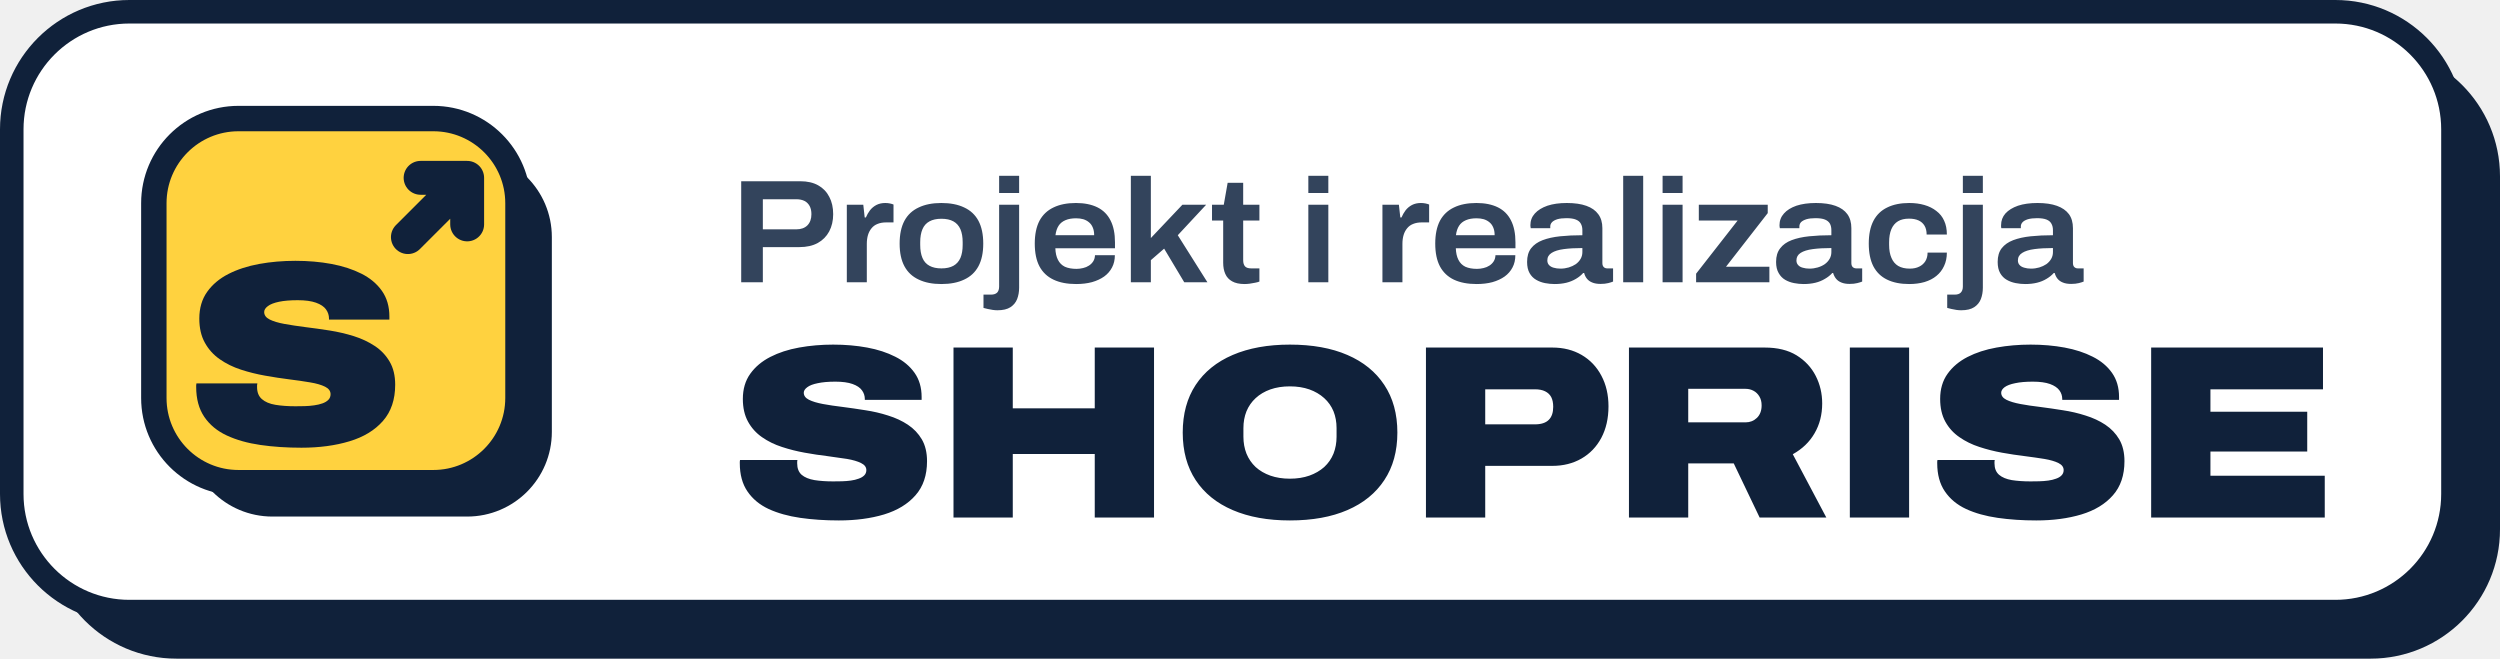
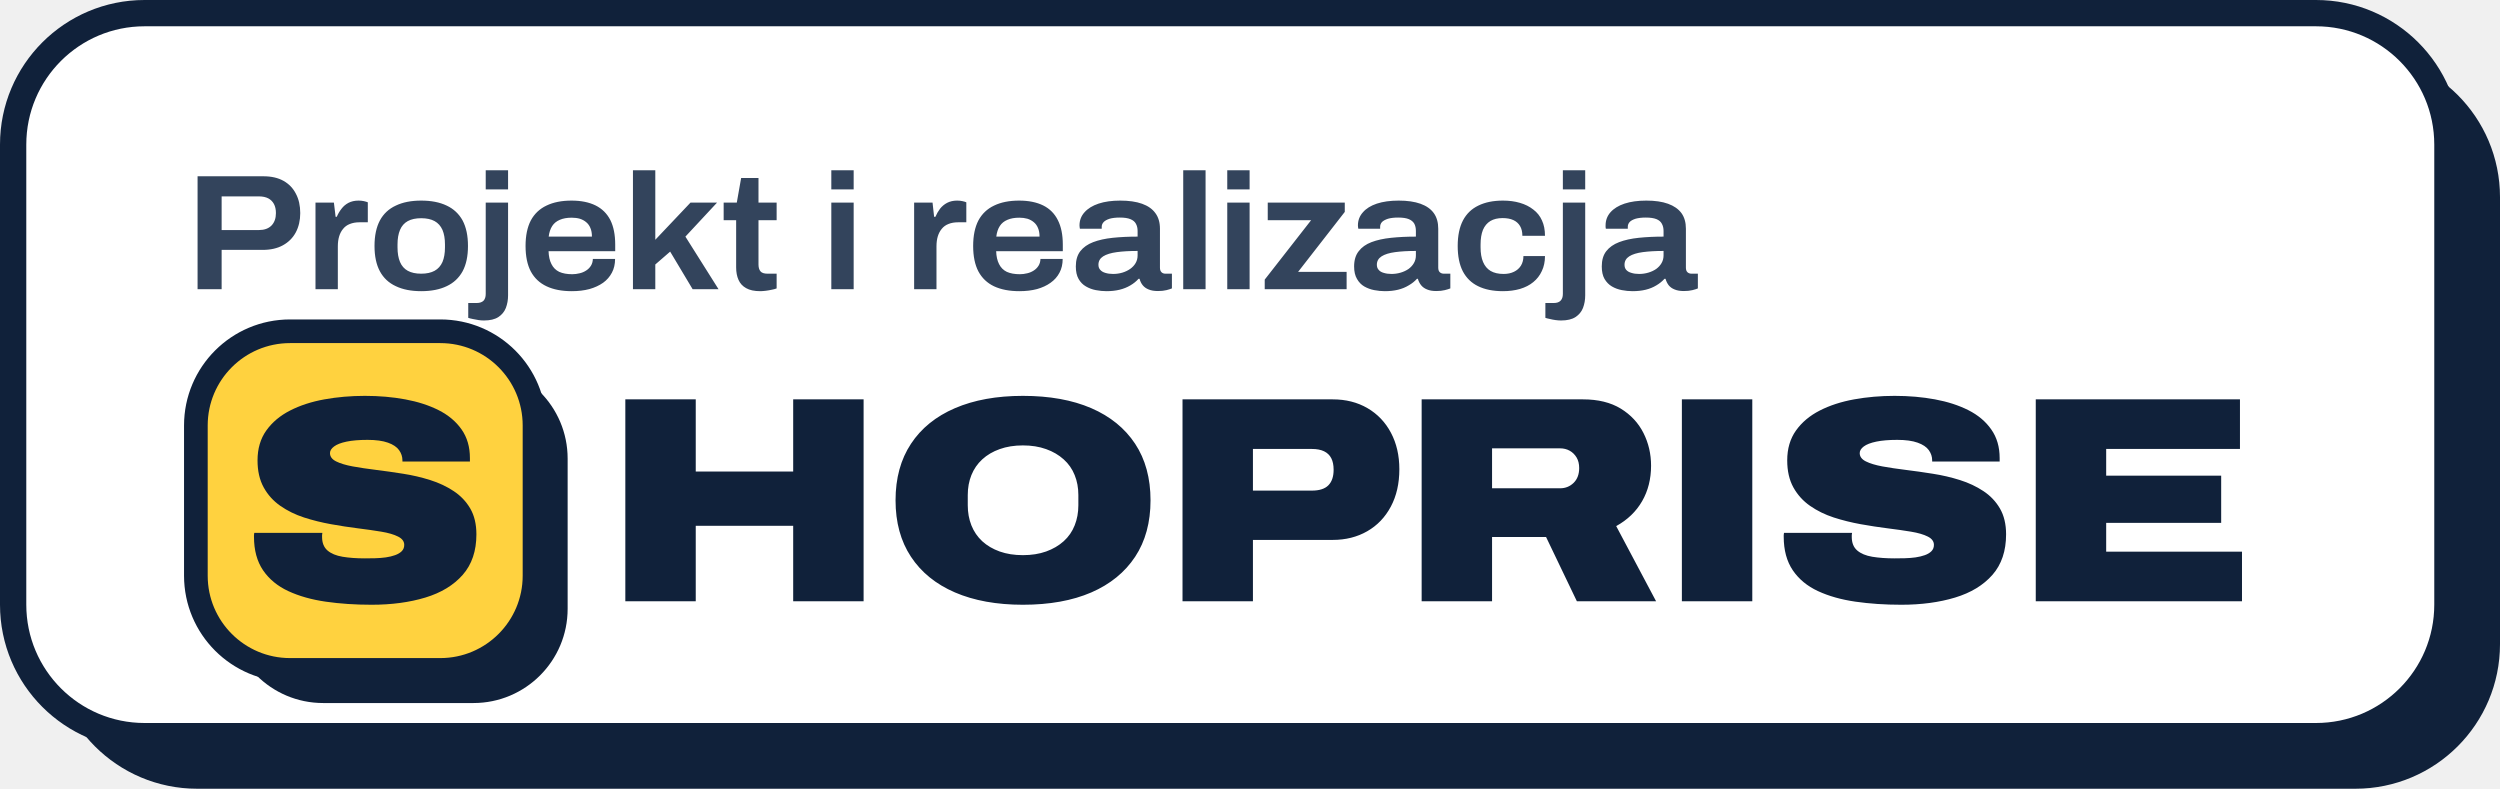
- <svg xmlns="http://www.w3.org/2000/svg" viewBox="0 0 212.56 56" role="img" aria-label="Projekt i realizacja: Shoprise">
-   <rect x="4" y="4" width="208.56" height="52" rx="11" fill="#10213A" />
-   <rect x="1" y="1" width="207.56" height="51" rx="10" fill="#FFFFFF" stroke="#10213A" stroke-width="2" />
-   <g transform="translate(12 9) scale(0.36)">
-     <rect x="11" y="11" width="86" height="86" rx="20" fill="#10213A" />
-     <rect x="3" y="3" width="86" height="86" rx="20" fill="#FFD23F" stroke="#10213A" stroke-width="6" />
-     <path fill="#10213A" d="M37.86 80.74Q32.65 80.74 28.16 80.09Q23.66 79.44 20.25 77.86Q16.84 76.28 14.92 73.46Q13 70.64 13 66.36Q13 66.24 13 66.02Q13 65.8 13.06 65.55H27.45Q27.38 65.8 27.38 66.02Q27.38 66.24 27.38 66.42Q27.38 68.28 28.53 69.27Q29.68 70.27 31.72 70.61Q33.77 70.95 36.44 70.95Q37.49 70.95 38.64 70.92Q39.78 70.89 40.87 70.73Q41.95 70.58 42.82 70.27Q43.69 69.96 44.22 69.43Q44.74 68.9 44.74 68.1Q44.74 66.98 43.44 66.33Q42.14 65.68 39.91 65.31Q37.68 64.93 34.95 64.59Q32.22 64.25 29.27 63.72Q26.33 63.2 23.57 62.3Q20.81 61.4 18.58 59.85Q16.35 58.3 15.05 55.94Q13.74 53.59 13.74 50.24Q13.74 46.52 15.6 43.92Q17.46 41.31 20.63 39.7Q23.79 38.09 27.88 37.34Q31.97 36.6 36.44 36.6Q40.96 36.6 44.96 37.34Q48.96 38.09 52.03 39.64Q55.1 41.19 56.87 43.7Q58.63 46.21 58.63 49.74V50.49H44.37V50.24Q44.37 49.06 43.66 48.07Q42.95 47.08 41.3 46.49Q39.66 45.9 36.99 45.9Q34.33 45.9 32.56 46.27Q30.79 46.64 29.93 47.3Q29.06 47.95 29.06 48.69Q29.06 49.81 30.36 50.46Q31.66 51.11 33.86 51.51Q36.06 51.91 38.82 52.26Q41.58 52.6 44.53 53.06Q47.47 53.53 50.23 54.39Q52.99 55.26 55.19 56.72Q57.39 58.18 58.69 60.41Q60 62.64 60 65.86Q60 71.13 57.11 74.42Q54.23 77.71 49.21 79.22Q44.19 80.74 37.86 80.74Z" />
-     <path d="M63 31 77 17m0 0H66m11 0v11" fill="none" stroke="#10213A" stroke-width="8" stroke-linecap="round" stroke-linejoin="round" />
+ <svg xmlns="http://www.w3.org/2000/svg" viewBox="0 0 190.18 60" role="img" aria-label="Projekt i realizacja: Shoprise">
+   <rect x="4" y="4" width="186.18" height="56" rx="11" fill="#10213A" />
+   <rect x="1" y="1" width="185.18" height="55" rx="10" fill="#FFFFFF" stroke="#10213A" stroke-width="2" />
+   <path fill="#33445C" d="M15.03 22V13.41H20.04Q20.95 13.41 21.57 13.76Q22.19 14.11 22.51 14.74Q22.84 15.36 22.84 16.21Q22.84 17.04 22.5 17.68Q22.16 18.31 21.52 18.66Q20.89 19.01 19.98 19.01H16.86V22ZM16.86 17.5H19.7Q20.31 17.5 20.65 17.16Q20.99 16.81 20.99 16.21Q20.99 15.8 20.84 15.52Q20.69 15.24 20.41 15.09Q20.12 14.94 19.7 14.94H16.86Z M24 22V15.41H25.4L25.53 16.49H25.62Q25.76 16.16 25.98 15.88Q26.19 15.6 26.51 15.43Q26.84 15.26 27.28 15.26Q27.49 15.26 27.68 15.3Q27.86 15.34 27.98 15.39V16.91H27.35Q26.93 16.91 26.61 17.04Q26.3 17.16 26.1 17.41Q25.9 17.65 25.8 17.98Q25.7 18.31 25.7 18.74V22Z M32.04 22.15Q30.9 22.15 30.11 21.77Q29.31 21.4 28.9 20.64Q28.49 19.88 28.49 18.71Q28.49 17.54 28.9 16.77Q29.31 16.01 30.11 15.64Q30.9 15.26 32.04 15.26Q33.19 15.26 33.98 15.64Q34.77 16.01 35.19 16.77Q35.6 17.54 35.6 18.71Q35.6 19.88 35.19 20.64Q34.77 21.4 33.98 21.77Q33.19 22.15 32.04 22.15ZM32.04 20.82Q32.66 20.82 33.06 20.6Q33.46 20.38 33.66 19.93Q33.85 19.48 33.85 18.82V18.59Q33.85 17.94 33.66 17.49Q33.46 17.04 33.06 16.82Q32.66 16.6 32.04 16.6Q31.42 16.6 31.02 16.82Q30.62 17.04 30.43 17.49Q30.24 17.94 30.24 18.59V18.82Q30.24 19.48 30.43 19.93Q30.62 20.38 31.02 20.6Q31.42 20.82 32.04 20.82Z M36.95 14.41V12.95H38.65V14.41ZM36.81 24.38Q36.62 24.38 36.41 24.35Q36.19 24.32 35.98 24.27Q35.77 24.23 35.62 24.18V23.05H36.26Q36.6 23.05 36.78 22.88Q36.95 22.7 36.95 22.36V15.41H38.65V22.46Q38.65 22.99 38.48 23.43Q38.31 23.86 37.91 24.12Q37.51 24.38 36.81 24.38Z M43.5 22.15Q42.36 22.15 41.58 21.78Q40.79 21.41 40.38 20.65Q39.98 19.89 39.98 18.71Q39.98 17.54 40.38 16.77Q40.79 16.01 41.57 15.64Q42.35 15.26 43.48 15.26Q44.56 15.26 45.31 15.63Q46.05 16 46.43 16.74Q46.8 17.48 46.8 18.61V19.11H41.73Q41.75 19.7 41.95 20.09Q42.15 20.49 42.54 20.68Q42.94 20.86 43.53 20.86Q43.81 20.86 44.09 20.79Q44.36 20.73 44.59 20.58Q44.81 20.44 44.95 20.22Q45.09 20 45.1 19.7H46.79Q46.79 20.29 46.55 20.74Q46.31 21.2 45.88 21.51Q45.44 21.82 44.84 21.99Q44.24 22.15 43.5 22.15ZM41.74 18H45.03Q45.03 17.61 44.91 17.34Q44.8 17.07 44.59 16.9Q44.39 16.73 44.11 16.64Q43.83 16.56 43.49 16.56Q42.96 16.56 42.59 16.72Q42.21 16.88 42.01 17.19Q41.8 17.51 41.74 18Z M48.15 22V12.95H49.85V18.24L52.53 15.41H54.55L52.14 18L54.66 22H52.69L50.98 19.14L49.85 20.12V22Z M57.83 22.15Q57.16 22.15 56.76 21.92Q56.36 21.7 56.18 21.29Q56 20.89 56 20.34V16.75H55.05V15.41H56.05L56.38 13.54H57.7V15.41H59.08V16.75H57.7V20.12Q57.7 20.46 57.85 20.64Q58 20.82 58.39 20.82H59.08V21.94Q58.93 22 58.71 22.04Q58.49 22.09 58.25 22.12Q58.01 22.15 57.83 22.15Z  M63.24 14.41V12.95H64.94V14.41ZM63.24 22V15.41H64.94V22Z  M69.54 22V15.41H70.94L71.06 16.49H71.16Q71.3 16.16 71.51 15.88Q71.73 15.6 72.05 15.43Q72.38 15.26 72.81 15.26Q73.03 15.26 73.21 15.3Q73.4 15.34 73.51 15.39V16.91H72.89Q72.46 16.91 72.15 17.04Q71.84 17.16 71.64 17.41Q71.44 17.65 71.34 17.98Q71.24 18.31 71.24 18.74V22Z M77.55 22.15Q76.41 22.15 75.62 21.78Q74.84 21.41 74.43 20.65Q74.03 19.89 74.03 18.71Q74.03 17.54 74.43 16.77Q74.84 16.01 75.62 15.64Q76.4 15.26 77.53 15.26Q78.61 15.26 79.36 15.63Q80.1 16 80.47 16.74Q80.85 17.48 80.85 18.61V19.11H75.78Q75.8 19.7 76 20.09Q76.2 20.49 76.59 20.68Q76.99 20.86 77.58 20.86Q77.86 20.86 78.14 20.79Q78.41 20.73 78.64 20.58Q78.86 20.44 79 20.22Q79.14 20 79.15 19.7H80.84Q80.84 20.29 80.6 20.74Q80.36 21.2 79.92 21.51Q79.49 21.82 78.89 21.99Q78.29 22.15 77.55 22.15ZM75.79 18H79.08Q79.08 17.61 78.96 17.34Q78.85 17.07 78.64 16.9Q78.44 16.73 78.16 16.64Q77.88 16.56 77.54 16.56Q77.01 16.56 76.64 16.72Q76.26 16.88 76.06 17.19Q75.85 17.51 75.79 18Z M84.17 22.15Q83.78 22.15 83.36 22.07Q82.95 21.99 82.61 21.79Q82.26 21.59 82.05 21.22Q81.84 20.85 81.84 20.27Q81.84 19.55 82.18 19.11Q82.53 18.66 83.16 18.42Q83.79 18.18 84.65 18.09Q85.51 18 86.54 18V17.57Q86.54 17.25 86.41 17.02Q86.29 16.79 85.99 16.67Q85.7 16.55 85.19 16.55Q84.72 16.55 84.41 16.64Q84.1 16.74 83.96 16.89Q83.81 17.05 83.81 17.25V17.4H82.15Q82.14 17.34 82.13 17.28Q82.12 17.23 82.12 17.15Q82.12 16.57 82.5 16.15Q82.88 15.72 83.57 15.49Q84.26 15.26 85.22 15.26Q86.21 15.26 86.88 15.5Q87.55 15.74 87.89 16.21Q88.24 16.68 88.24 17.4V20.36Q88.24 20.6 88.36 20.71Q88.47 20.82 88.66 20.82H89.15V21.94Q89.01 22 88.74 22.07Q88.46 22.14 88.09 22.14Q87.66 22.14 87.38 22.02Q87.1 21.91 86.93 21.7Q86.76 21.49 86.69 21.21H86.61Q86.35 21.5 85.99 21.71Q85.62 21.93 85.17 22.04Q84.72 22.15 84.17 22.15ZM84.67 20.84Q85.04 20.84 85.38 20.74Q85.71 20.64 85.97 20.46Q86.24 20.27 86.39 20.01Q86.54 19.75 86.54 19.43V19.09Q85.62 19.09 84.96 19.18Q84.29 19.27 83.92 19.5Q83.56 19.73 83.56 20.14Q83.56 20.38 83.7 20.53Q83.84 20.69 84.09 20.76Q84.35 20.84 84.67 20.84Z M90.01 22V12.95H91.71V22Z M93.36 14.41V12.95H95.06V14.41ZM93.36 22V15.41H95.06V22Z M96.21 22V21.27L99.74 16.75H96.44V15.41H102.3V16.12L98.75 20.68H102.44V22Z M105.35 22.15Q104.95 22.15 104.54 22.07Q104.13 21.99 103.78 21.79Q103.44 21.59 103.23 21.22Q103.01 20.85 103.01 20.27Q103.01 19.55 103.36 19.11Q103.7 18.66 104.33 18.42Q104.96 18.18 105.83 18.09Q106.69 18 107.71 18V17.57Q107.71 17.25 107.59 17.02Q107.46 16.79 107.17 16.67Q106.88 16.55 106.36 16.55Q105.9 16.55 105.59 16.64Q105.28 16.74 105.13 16.89Q104.99 17.05 104.99 17.25V17.4H103.33Q103.31 17.34 103.31 17.28Q103.3 17.23 103.3 17.15Q103.3 16.57 103.68 16.15Q104.05 15.72 104.74 15.49Q105.44 15.26 106.4 15.26Q107.39 15.26 108.06 15.5Q108.73 15.74 109.07 16.21Q109.41 16.68 109.41 17.4V20.36Q109.41 20.6 109.53 20.71Q109.65 20.82 109.84 20.82H110.33V21.94Q110.19 22 109.91 22.07Q109.64 22.14 109.26 22.14Q108.84 22.14 108.56 22.02Q108.28 21.91 108.11 21.7Q107.94 21.49 107.86 21.21H107.79Q107.53 21.5 107.16 21.71Q106.8 21.93 106.35 22.04Q105.9 22.15 105.35 22.15ZM105.85 20.84Q106.21 20.84 106.55 20.74Q106.89 20.64 107.15 20.46Q107.41 20.27 107.56 20.01Q107.71 19.75 107.71 19.43V19.09Q106.8 19.09 106.13 19.18Q105.46 19.27 105.1 19.5Q104.74 19.73 104.74 20.14Q104.74 20.38 104.88 20.53Q105.01 20.69 105.27 20.76Q105.53 20.84 105.85 20.84Z M114.33 22.15Q113.21 22.15 112.44 21.77Q111.68 21.4 111.28 20.64Q110.89 19.88 110.89 18.71Q110.89 17.54 111.29 16.77Q111.69 16.01 112.46 15.64Q113.23 15.26 114.33 15.26Q115.04 15.26 115.62 15.43Q116.21 15.6 116.64 15.94Q117.08 16.27 117.3 16.77Q117.53 17.26 117.53 17.94H115.81Q115.81 17.49 115.63 17.19Q115.45 16.89 115.12 16.74Q114.79 16.59 114.31 16.59Q113.75 16.59 113.38 16.81Q113 17.04 112.81 17.49Q112.63 17.94 112.63 18.6V18.82Q112.63 19.48 112.82 19.93Q113.01 20.38 113.39 20.61Q113.78 20.84 114.38 20.84Q114.84 20.84 115.18 20.67Q115.51 20.51 115.7 20.21Q115.89 19.9 115.89 19.48H117.53Q117.53 20.12 117.29 20.62Q117.06 21.12 116.64 21.46Q116.23 21.8 115.63 21.98Q115.04 22.15 114.33 22.15Z M118.89 14.41V12.95H120.59V14.41ZM118.75 24.38Q118.56 24.38 118.34 24.35Q118.12 24.32 117.92 24.27Q117.71 24.23 117.56 24.18V23.05H118.2Q118.54 23.05 118.71 22.88Q118.89 22.7 118.89 22.36V15.41H120.59V22.46Q120.59 22.99 120.42 23.43Q120.25 23.86 119.85 24.12Q119.45 24.38 118.75 24.38Z M124.19 22.15Q123.79 22.15 123.38 22.07Q122.96 21.99 122.62 21.79Q122.28 21.59 122.06 21.22Q121.85 20.85 121.85 20.27Q121.85 19.55 122.19 19.11Q122.54 18.66 123.17 18.42Q123.8 18.18 124.66 18.09Q125.53 18 126.55 18V17.57Q126.55 17.25 126.42 17.02Q126.3 16.79 126.01 16.67Q125.71 16.55 125.2 16.55Q124.74 16.55 124.42 16.64Q124.11 16.74 123.97 16.89Q123.83 17.05 123.83 17.25V17.4H122.16Q122.15 17.34 122.14 17.28Q122.14 17.23 122.14 17.15Q122.14 16.57 122.51 16.15Q122.89 15.72 123.58 15.49Q124.28 15.26 125.24 15.26Q126.23 15.26 126.89 15.5Q127.56 15.74 127.91 16.21Q128.25 16.68 128.25 17.4V20.36Q128.25 20.6 128.37 20.71Q128.49 20.82 128.68 20.82H129.16V21.94Q129.03 22 128.75 22.07Q128.47 22.14 128.1 22.14Q127.67 22.14 127.39 22.02Q127.11 21.91 126.94 21.7Q126.78 21.49 126.7 21.21H126.62Q126.36 21.5 126 21.71Q125.64 21.93 125.19 22.04Q124.74 22.15 124.19 22.15ZM124.69 20.84Q125.05 20.84 125.39 20.74Q125.73 20.64 125.99 20.46Q126.25 20.27 126.4 20.01Q126.55 19.75 126.55 19.43V19.09Q125.64 19.09 124.97 19.18Q124.3 19.27 123.94 19.5Q123.58 19.73 123.58 20.14Q123.58 20.38 123.71 20.53Q123.85 20.69 124.11 20.76Q124.36 20.84 124.69 20.84Z" />
+   <g transform="translate(14 23.94) scale(0.36)">
+     <rect x="9.5" y="10.5" width="71.56" height="71.56" rx="19.91" fill="#10213A" />
+     <rect x="2.5" y="3.5" width="71.56" height="71.56" rx="19.91" fill="#FFD23F" stroke="#10213A" stroke-width="5" />
+     <path fill="#10213A" d="M39.64 61.29Q34.44 61.29 29.94 60.64Q25.45 59.99 22.04 58.41Q18.63 56.83 16.7 54.01Q14.78 51.18 14.78 46.91Q14.78 46.78 14.78 46.57Q14.78 46.35 14.84 46.1H29.23Q29.17 46.35 29.17 46.57Q29.17 46.78 29.17 46.97Q29.17 48.83 30.31 49.82Q31.46 50.81 33.51 51.15Q35.55 51.49 38.22 51.49Q39.27 51.49 40.42 51.46Q41.57 51.43 42.65 51.28Q43.74 51.12 44.6 50.81Q45.47 50.5 46 49.98Q46.53 49.45 46.53 48.64Q46.53 47.53 45.22 46.88Q43.92 46.22 41.69 45.85Q39.46 45.48 36.73 45.14Q34 44.8 31.06 44.27Q28.11 43.74 25.35 42.85Q22.59 41.95 20.36 40.4Q18.13 38.85 16.83 36.49Q15.53 34.13 15.53 30.79Q15.53 27.07 17.39 24.46Q19.25 21.86 22.41 20.25Q25.57 18.63 29.66 17.89Q33.75 17.15 38.22 17.15Q42.74 17.15 46.74 17.89Q50.74 18.63 53.81 20.18Q56.88 21.73 58.65 24.25Q60.41 26.76 60.41 30.29V31.03H46.15V30.79Q46.15 29.61 45.44 28.62Q44.73 27.62 43.09 27.04Q41.44 26.45 38.78 26.45Q36.11 26.45 34.34 26.82Q32.58 27.19 31.71 27.84Q30.84 28.49 30.84 29.24Q30.84 30.35 32.14 31Q33.44 31.65 35.65 32.06Q37.85 32.46 40.61 32.8Q43.36 33.14 46.31 33.61Q49.25 34.07 52.01 34.94Q54.77 35.81 56.97 37.27Q59.17 38.72 60.48 40.95Q61.78 43.19 61.78 46.41Q61.78 51.68 58.89 54.97Q56.01 58.25 50.99 59.77Q45.97 61.29 39.64 61.29Z" />
+     <path fill="#10213A" d="M93.25 60.55V17.89H108.13V33.14H128.72V17.89H143.6V60.55H128.72V44.61H108.13V60.55Z M177.26 61.29Q168.95 61.29 162.91 58.69Q156.86 56.08 153.61 51.15Q150.35 46.22 150.35 39.22Q150.35 32.21 153.61 27.28Q156.86 22.35 162.91 19.75Q168.95 17.15 177.26 17.15Q185.69 17.15 191.71 19.75Q197.72 22.35 200.98 27.28Q204.23 32.21 204.23 39.22Q204.23 46.22 200.98 51.15Q197.72 56.08 191.71 58.69Q185.69 61.29 177.26 61.29ZM177.26 50.81Q179.99 50.81 182.16 50.04Q184.33 49.26 185.88 47.87Q187.43 46.47 188.2 44.52Q188.98 42.57 188.98 40.27V38.1Q188.98 35.81 188.2 33.89Q187.43 31.96 185.88 30.57Q184.33 29.17 182.16 28.4Q179.99 27.62 177.26 27.62Q174.53 27.62 172.36 28.4Q170.19 29.17 168.67 30.57Q167.16 31.96 166.38 33.89Q165.61 35.81 165.61 38.1V40.27Q165.61 42.57 166.38 44.52Q167.16 46.47 168.67 47.87Q170.19 49.26 172.36 50.04Q174.53 50.81 177.26 50.81Z M210.99 60.55V17.89H242.73Q246.89 17.89 250.08 19.75Q253.27 21.61 255.04 24.96Q256.81 28.31 256.81 32.65Q256.81 37.17 255.01 40.55Q253.21 43.93 250.02 45.76Q246.83 47.59 242.73 47.59H225.87V60.55ZM225.87 37.17H238.33Q240.69 37.17 241.8 36.06Q242.92 34.94 242.92 32.77Q242.92 31.28 242.42 30.32Q241.93 29.36 240.9 28.86Q239.88 28.37 238.33 28.37H225.87Z M261.52 60.55V17.89H295.62Q300.39 17.89 303.59 19.84Q306.78 21.8 308.39 24.99Q310 28.18 310 31.9Q310 36.12 308.11 39.4Q306.22 42.69 302.63 44.67L311.06 60.55H294.32L287.81 46.97H276.4V60.55ZM276.4 36.68H290.78Q292.46 36.68 293.64 35.53Q294.81 34.38 294.81 32.4Q294.81 31.1 294.26 30.17Q293.7 29.24 292.8 28.74Q291.9 28.24 290.78 28.24H276.4Z M316.51 60.55V17.89H331.39V60.55Z M362.89 61.29Q357.68 61.29 353.19 60.64Q348.69 59.99 345.28 58.41Q341.87 56.83 339.95 54.01Q338.03 51.18 338.03 46.91Q338.03 46.78 338.03 46.57Q338.03 46.35 338.09 46.1H352.47Q352.41 46.35 352.41 46.57Q352.41 46.78 352.41 46.97Q352.41 48.83 353.56 49.82Q354.71 50.81 356.75 51.15Q358.8 51.49 361.46 51.49Q362.52 51.49 363.66 51.46Q364.81 51.43 365.9 51.28Q366.98 51.12 367.85 50.81Q368.72 50.5 369.24 49.98Q369.77 49.45 369.77 48.64Q369.77 47.53 368.47 46.88Q367.17 46.22 364.94 45.85Q362.7 45.48 359.98 45.14Q357.25 44.8 354.3 44.27Q351.36 43.74 348.6 42.85Q345.84 41.95 343.61 40.4Q341.38 38.85 340.07 36.49Q338.77 34.13 338.77 30.79Q338.77 27.07 340.63 24.46Q342.49 21.86 345.65 20.25Q348.82 18.63 352.91 17.89Q357 17.15 361.46 17.15Q365.99 17.15 369.99 17.89Q373.99 18.63 377.06 20.18Q380.13 21.73 381.89 24.25Q383.66 26.76 383.66 30.29V31.03H369.4V30.79Q369.4 29.61 368.69 28.62Q367.97 27.62 366.33 27.04Q364.69 26.45 362.02 26.45Q359.36 26.45 357.59 26.82Q355.82 27.19 354.95 27.84Q354.09 28.49 354.09 29.24Q354.09 30.35 355.39 31Q356.69 31.65 358.89 32.06Q361.09 32.46 363.85 32.8Q366.61 33.14 369.55 33.61Q372.5 34.07 375.26 34.94Q378.02 35.81 380.22 37.27Q382.42 38.72 383.72 40.95Q385.02 43.19 385.02 46.41Q385.02 51.68 382.14 54.97Q379.26 58.25 374.24 59.77Q369.21 61.29 362.89 61.29Z M391.29 60.55V17.89H434.44V28.37H406.17V34.01H430.47V43.99H406.17V50.07H434.87V60.55Z" />
  </g>
-   <path fill="#33445C" d="M63.02 24V15.41H68.04Q68.95 15.41 69.57 15.76Q70.19 16.11 70.51 16.74Q70.84 17.36 70.84 18.21Q70.84 19.04 70.5 19.68Q70.16 20.31 69.53 20.66Q68.89 21.01 67.97 21.01H64.86V24ZM64.86 19.5H67.7Q68.31 19.5 68.65 19.16Q68.99 18.81 68.99 18.21Q68.99 17.8 68.84 17.52Q68.69 17.24 68.41 17.09Q68.12 16.94 67.7 16.94H64.86Z M72 24V17.41H73.4L73.52 18.49H73.62Q73.76 18.16 73.97 17.88Q74.19 17.6 74.51 17.43Q74.84 17.26 75.27 17.26Q75.49 17.26 75.67 17.3Q75.86 17.34 75.97 17.39V18.91H75.35Q74.92 18.91 74.61 19.04Q74.3 19.16 74.1 19.41Q73.9 19.65 73.8 19.98Q73.7 20.31 73.7 20.74V24Z M80.04 24.15Q78.9 24.15 78.11 23.77Q77.31 23.4 76.9 22.64Q76.49 21.88 76.49 20.71Q76.49 19.54 76.9 18.77Q77.31 18.01 78.11 17.64Q78.9 17.26 80.04 17.26Q81.19 17.26 81.98 17.64Q82.78 18.01 83.19 18.77Q83.6 19.54 83.6 20.71Q83.6 21.88 83.19 22.64Q82.78 23.4 81.98 23.77Q81.19 24.15 80.04 24.15ZM80.04 22.82Q80.66 22.82 81.06 22.6Q81.46 22.38 81.66 21.93Q81.85 21.48 81.85 20.82V20.59Q81.85 19.94 81.66 19.49Q81.46 19.04 81.06 18.82Q80.66 18.6 80.04 18.6Q79.43 18.6 79.03 18.82Q78.62 19.04 78.43 19.49Q78.24 19.94 78.24 20.59V20.82Q78.24 21.48 78.43 21.93Q78.62 22.38 79.03 22.6Q79.43 22.82 80.04 22.82Z M84.95 16.41V14.95H86.65V16.41ZM84.81 26.38Q84.62 26.38 84.41 26.35Q84.19 26.32 83.98 26.27Q83.78 26.23 83.62 26.18V25.05H84.26Q84.6 25.05 84.78 24.88Q84.95 24.7 84.95 24.36V17.41H86.65V24.46Q86.65 24.99 86.48 25.43Q86.31 25.86 85.91 26.12Q85.51 26.38 84.81 26.38Z M91.5 24.15Q90.36 24.15 89.58 23.78Q88.79 23.41 88.38 22.65Q87.98 21.89 87.98 20.71Q87.98 19.54 88.38 18.77Q88.79 18.01 89.57 17.64Q90.35 17.26 91.48 17.26Q92.56 17.26 93.31 17.63Q94.05 18 94.42 18.74Q94.8 19.48 94.8 20.61V21.11H89.73Q89.75 21.7 89.95 22.09Q90.15 22.49 90.54 22.68Q90.94 22.86 91.53 22.86Q91.81 22.86 92.09 22.79Q92.36 22.73 92.59 22.58Q92.81 22.44 92.95 22.22Q93.09 22 93.1 21.7H94.79Q94.79 22.29 94.55 22.74Q94.31 23.2 93.88 23.51Q93.44 23.82 92.84 23.99Q92.24 24.15 91.5 24.15ZM89.74 20H93.03Q93.03 19.61 92.91 19.34Q92.8 19.07 92.59 18.9Q92.39 18.73 92.11 18.64Q91.83 18.56 91.49 18.56Q90.96 18.56 90.59 18.72Q90.21 18.88 90.01 19.19Q89.8 19.51 89.74 20Z M96.15 24V14.95H97.85V20.24L100.53 17.41H102.55L100.14 20L102.66 24H100.69L98.98 21.14L97.85 22.12V24Z M105.83 24.15Q105.16 24.15 104.76 23.92Q104.36 23.7 104.18 23.29Q104 22.89 104 22.34V18.75H103.05V17.41H104.05L104.38 15.54H105.7V17.41H107.08V18.75H105.7V22.12Q105.7 22.46 105.85 22.64Q106 22.82 106.39 22.82H107.08V23.94Q106.93 24 106.71 24.04Q106.49 24.09 106.25 24.12Q106.01 24.15 105.83 24.15Z  M111.24 16.41V14.95H112.94V16.41ZM111.24 24V17.41H112.94V24Z  M117.54 24V17.41H118.94L119.06 18.49H119.16Q119.3 18.16 119.51 17.88Q119.73 17.6 120.05 17.43Q120.38 17.26 120.81 17.26Q121.03 17.26 121.21 17.3Q121.4 17.34 121.51 17.39V18.91H120.89Q120.46 18.91 120.15 19.04Q119.84 19.16 119.64 19.41Q119.44 19.65 119.34 19.98Q119.24 20.31 119.24 20.74V24Z M125.55 24.15Q124.41 24.15 123.62 23.78Q122.84 23.41 122.43 22.65Q122.03 21.89 122.03 20.71Q122.03 19.54 122.43 18.77Q122.84 18.01 123.62 17.64Q124.4 17.26 125.53 17.26Q126.61 17.26 127.36 17.63Q128.1 18 128.47 18.74Q128.85 19.48 128.85 20.61V21.11H123.78Q123.8 21.7 124 22.09Q124.2 22.49 124.59 22.68Q124.99 22.86 125.58 22.86Q125.86 22.86 126.14 22.79Q126.41 22.73 126.64 22.58Q126.86 22.44 127 22.22Q127.14 22 127.15 21.7H128.84Q128.84 22.29 128.6 22.74Q128.36 23.2 127.93 23.51Q127.49 23.82 126.89 23.99Q126.29 24.15 125.55 24.15ZM123.79 20H127.08Q127.08 19.61 126.96 19.34Q126.85 19.07 126.64 18.9Q126.44 18.73 126.16 18.64Q125.88 18.56 125.54 18.56Q125.01 18.56 124.64 18.72Q124.26 18.88 124.06 19.19Q123.85 19.51 123.79 20Z M132.18 24.15Q131.78 24.15 131.36 24.07Q130.95 23.99 130.61 23.79Q130.26 23.59 130.05 23.22Q129.84 22.85 129.84 22.27Q129.84 21.55 130.18 21.11Q130.53 20.66 131.16 20.42Q131.79 20.18 132.65 20.09Q133.51 20 134.54 20V19.57Q134.54 19.25 134.41 19.02Q134.29 18.79 133.99 18.67Q133.7 18.55 133.19 18.55Q132.72 18.55 132.41 18.64Q132.1 18.74 131.96 18.89Q131.81 19.05 131.81 19.25V19.4H130.15Q130.14 19.34 130.13 19.28Q130.12 19.23 130.12 19.15Q130.12 18.57 130.5 18.15Q130.88 17.73 131.57 17.49Q132.26 17.26 133.22 17.26Q134.21 17.26 134.88 17.5Q135.55 17.74 135.89 18.21Q136.24 18.68 136.24 19.4V22.36Q136.24 22.6 136.36 22.71Q136.47 22.82 136.66 22.82H137.15V23.94Q137.01 24 136.74 24.07Q136.46 24.14 136.09 24.14Q135.66 24.14 135.38 24.02Q135.1 23.91 134.93 23.7Q134.76 23.49 134.69 23.21H134.61Q134.35 23.5 133.99 23.71Q133.62 23.93 133.18 24.04Q132.72 24.15 132.18 24.15ZM132.68 22.84Q133.04 22.84 133.38 22.74Q133.71 22.64 133.98 22.46Q134.24 22.27 134.39 22.01Q134.54 21.75 134.54 21.43V21.09Q133.62 21.09 132.96 21.18Q132.29 21.27 131.93 21.5Q131.56 21.73 131.56 22.14Q131.56 22.38 131.7 22.53Q131.84 22.69 132.09 22.76Q132.35 22.84 132.68 22.84Z M138.01 24V14.95H139.71V24Z M141.36 16.41V14.95H143.06V16.41ZM141.36 24V17.41H143.06V24Z M144.21 24V23.27L147.74 18.75H144.44V17.41H150.3V18.12L146.75 22.68H150.44V24Z M153.35 24.15Q152.95 24.15 152.54 24.07Q152.12 23.99 151.78 23.79Q151.44 23.59 151.23 23.22Q151.01 22.85 151.01 22.27Q151.01 21.55 151.36 21.11Q151.7 20.66 152.33 20.42Q152.96 20.18 153.82 20.09Q154.69 20 155.71 20V19.57Q155.71 19.25 155.59 19.02Q155.46 18.79 155.17 18.67Q154.88 18.55 154.36 18.55Q153.9 18.55 153.59 18.64Q153.28 18.74 153.13 18.89Q152.99 19.05 152.99 19.25V19.4H151.33Q151.31 19.34 151.31 19.28Q151.3 19.23 151.3 19.15Q151.3 18.57 151.68 18.15Q152.05 17.73 152.74 17.49Q153.44 17.26 154.4 17.26Q155.39 17.26 156.06 17.5Q156.73 17.74 157.07 18.21Q157.41 18.68 157.41 19.4V22.36Q157.41 22.6 157.53 22.71Q157.65 22.82 157.84 22.82H158.33V23.94Q158.19 24 157.91 24.07Q157.64 24.14 157.26 24.14Q156.84 24.14 156.56 24.02Q156.28 23.91 156.11 23.7Q155.94 23.49 155.86 23.21H155.79Q155.53 23.5 155.16 23.71Q154.8 23.93 154.35 24.04Q153.9 24.15 153.35 24.15ZM153.85 22.84Q154.21 22.84 154.55 22.74Q154.89 22.64 155.15 22.46Q155.41 22.27 155.56 22.01Q155.71 21.75 155.71 21.43V21.09Q154.8 21.09 154.13 21.18Q153.46 21.27 153.1 21.5Q152.74 21.73 152.74 22.14Q152.74 22.38 152.88 22.53Q153.01 22.69 153.27 22.76Q153.53 22.84 153.85 22.84Z M162.33 24.15Q161.21 24.15 160.44 23.77Q159.68 23.4 159.28 22.64Q158.89 21.88 158.89 20.71Q158.89 19.54 159.29 18.77Q159.69 18.01 160.46 17.64Q161.23 17.26 162.33 17.26Q163.04 17.26 163.62 17.43Q164.21 17.6 164.64 17.94Q165.08 18.27 165.3 18.77Q165.53 19.26 165.53 19.94H163.81Q163.81 19.49 163.63 19.19Q163.45 18.89 163.12 18.74Q162.79 18.59 162.31 18.59Q161.75 18.59 161.38 18.81Q161 19.04 160.81 19.49Q160.62 19.94 160.62 20.6V20.82Q160.62 21.48 160.82 21.93Q161.01 22.38 161.39 22.61Q161.78 22.84 162.38 22.84Q162.84 22.84 163.18 22.67Q163.51 22.51 163.7 22.21Q163.89 21.9 163.89 21.48H165.53Q165.53 22.12 165.29 22.62Q165.06 23.12 164.64 23.46Q164.23 23.8 163.63 23.98Q163.04 24.15 162.33 24.15Z M166.89 16.41V14.95H168.59V16.41ZM166.75 26.38Q166.56 26.38 166.34 26.35Q166.12 26.32 165.92 26.27Q165.71 26.23 165.56 26.18V25.05H166.2Q166.54 25.05 166.71 24.88Q166.89 24.7 166.89 24.36V17.41H168.59V24.46Q168.59 24.99 168.42 25.43Q168.25 25.86 167.85 26.12Q167.45 26.38 166.75 26.38Z M172.19 24.15Q171.79 24.15 171.38 24.07Q170.96 23.99 170.62 23.79Q170.27 23.59 170.06 23.22Q169.85 22.85 169.85 22.27Q169.85 21.55 170.19 21.11Q170.54 20.66 171.17 20.42Q171.8 20.18 172.66 20.09Q173.52 20 174.55 20V19.57Q174.55 19.25 174.42 19.02Q174.3 18.79 174.01 18.67Q173.71 18.55 173.2 18.55Q172.74 18.55 172.42 18.64Q172.11 18.74 171.97 18.89Q171.82 19.05 171.82 19.25V19.4H170.16Q170.15 19.34 170.14 19.28Q170.14 19.23 170.14 19.15Q170.14 18.57 170.51 18.15Q170.89 17.73 171.58 17.49Q172.27 17.26 173.24 17.26Q174.22 17.26 174.89 17.5Q175.56 17.74 175.91 18.21Q176.25 18.68 176.25 19.4V22.36Q176.25 22.6 176.37 22.71Q176.49 22.82 176.67 22.82H177.16V23.94Q177.02 24 176.75 24.07Q176.47 24.14 176.1 24.14Q175.67 24.14 175.39 24.02Q175.11 23.91 174.94 23.7Q174.77 23.49 174.7 23.21H174.62Q174.36 23.5 174 23.71Q173.64 23.93 173.19 24.04Q172.74 24.15 172.19 24.15ZM172.69 22.84Q173.05 22.84 173.39 22.74Q173.72 22.64 173.99 22.46Q174.25 22.27 174.4 22.01Q174.55 21.75 174.55 21.43V21.09Q173.64 21.09 172.97 21.18Q172.3 21.27 171.94 21.5Q171.57 21.73 171.57 22.14Q171.57 22.38 171.71 22.53Q171.85 22.69 172.11 22.76Q172.36 22.84 172.69 22.84Z" />
-   <path fill="#10213A" d="M71.32 44.25Q69.56 44.25 68.04 44.03Q66.52 43.81 65.36 43.28Q64.2 42.74 63.55 41.78Q62.9 40.83 62.9 39.38Q62.9 39.34 62.9 39.26Q62.9 39.19 62.92 39.11H67.8Q67.78 39.19 67.78 39.26Q67.78 39.34 67.78 39.4Q67.78 40.03 68.16 40.37Q68.55 40.7 69.25 40.82Q69.94 40.93 70.84 40.93Q71.2 40.93 71.59 40.92Q71.97 40.91 72.34 40.86Q72.71 40.81 73 40.7Q73.3 40.6 73.48 40.42Q73.66 40.24 73.66 39.97Q73.66 39.59 73.21 39.37Q72.77 39.15 72.02 39.02Q71.26 38.9 70.34 38.78Q69.41 38.67 68.42 38.49Q67.42 38.31 66.48 38Q65.55 37.7 64.79 37.17Q64.04 36.65 63.6 35.85Q63.16 35.05 63.16 33.92Q63.16 32.66 63.79 31.78Q64.42 30.9 65.49 30.35Q66.56 29.8 67.94 29.55Q69.33 29.3 70.84 29.3Q72.37 29.3 73.73 29.55Q75.08 29.8 76.12 30.33Q77.16 30.85 77.76 31.7Q78.36 32.55 78.36 33.75V34H73.53V33.92Q73.53 33.52 73.29 33.19Q73.05 32.85 72.49 32.65Q71.93 32.45 71.03 32.45Q70.13 32.45 69.53 32.58Q68.93 32.7 68.64 32.92Q68.34 33.14 68.34 33.39Q68.34 33.77 68.78 33.99Q69.22 34.21 69.97 34.35Q70.72 34.49 71.65 34.6Q72.58 34.72 73.58 34.88Q74.58 35.03 75.51 35.33Q76.45 35.62 77.19 36.11Q77.94 36.61 78.38 37.36Q78.82 38.12 78.82 39.21Q78.82 41 77.84 42.11Q76.87 43.22 75.17 43.74Q73.47 44.25 71.32 44.25Z M81.07 44V29.55H86.11V34.72H93.08V29.55H98.12V44H93.08V38.6H86.11V44Z M109.67 44.25Q106.86 44.25 104.81 43.37Q102.76 42.49 101.66 40.82Q100.56 39.15 100.56 36.78Q100.56 34.4 101.66 32.73Q102.76 31.06 104.81 30.18Q106.86 29.3 109.67 29.3Q112.53 29.3 114.56 30.18Q116.6 31.06 117.7 32.73Q118.81 34.4 118.81 36.78Q118.81 39.15 117.7 40.82Q116.6 42.49 114.56 43.37Q112.53 44.25 109.67 44.25ZM109.67 40.7Q110.59 40.7 111.33 40.44Q112.06 40.18 112.59 39.71Q113.11 39.23 113.38 38.57Q113.64 37.91 113.64 37.13V36.4Q113.64 35.62 113.38 34.97Q113.11 34.32 112.59 33.85Q112.06 33.37 111.33 33.11Q110.59 32.85 109.67 32.85Q108.75 32.85 108.01 33.11Q107.28 33.37 106.76 33.85Q106.25 34.32 105.98 34.97Q105.72 35.62 105.72 36.4V37.13Q105.72 37.91 105.98 38.57Q106.25 39.23 106.76 39.71Q107.28 40.18 108.01 40.44Q108.75 40.7 109.67 40.7Z M121.24 44V29.55H131.99Q133.4 29.55 134.48 30.18Q135.56 30.81 136.16 31.95Q136.76 33.08 136.76 34.55Q136.76 36.08 136.15 37.23Q135.54 38.37 134.46 38.99Q133.38 39.61 131.99 39.61H126.28V44ZM126.28 36.08H130.5Q131.3 36.08 131.68 35.7Q132.06 35.33 132.06 34.59Q132.06 34.09 131.89 33.76Q131.72 33.44 131.37 33.27Q131.03 33.1 130.5 33.1H126.28Z M138.5 44V29.55H150.05Q151.67 29.55 152.75 30.21Q153.83 30.88 154.38 31.96Q154.93 33.04 154.93 34.3Q154.93 35.73 154.28 36.84Q153.64 37.95 152.43 38.62L155.28 44H149.61L147.41 39.4H143.54V44ZM143.54 35.91H148.42Q148.98 35.91 149.38 35.53Q149.78 35.14 149.78 34.47Q149.78 34.02 149.59 33.71Q149.4 33.39 149.1 33.23Q148.79 33.06 148.42 33.06H143.54Z M157.28 44V29.55H162.32V44Z M173.13 44.25Q171.37 44.25 169.85 44.03Q168.32 43.81 167.17 43.28Q166.01 42.74 165.36 41.78Q164.71 40.83 164.71 39.38Q164.71 39.34 164.71 39.26Q164.71 39.19 164.73 39.11H169.6Q169.58 39.19 169.58 39.26Q169.58 39.34 169.58 39.4Q169.58 40.03 169.97 40.37Q170.36 40.7 171.05 40.82Q171.75 40.93 172.65 40.93Q173.01 40.93 173.39 40.92Q173.78 40.91 174.15 40.86Q174.52 40.81 174.81 40.7Q175.11 40.6 175.28 40.42Q175.46 40.24 175.46 39.97Q175.46 39.59 175.02 39.37Q174.58 39.15 173.82 39.02Q173.07 38.9 172.14 38.78Q171.22 38.67 170.22 38.49Q169.23 38.31 168.29 38Q167.36 37.7 166.6 37.17Q165.84 36.65 165.4 35.85Q164.96 35.05 164.96 33.92Q164.96 32.66 165.59 31.78Q166.22 30.9 167.29 30.35Q168.36 29.8 169.75 29.55Q171.14 29.3 172.65 29.3Q174.18 29.3 175.54 29.55Q176.89 29.8 177.93 30.33Q178.97 30.85 179.57 31.7Q180.17 32.55 180.17 33.75V34H175.34V33.92Q175.34 33.52 175.1 33.19Q174.85 32.85 174.3 32.65Q173.74 32.45 172.84 32.45Q171.94 32.45 171.34 32.58Q170.74 32.7 170.44 32.92Q170.15 33.14 170.15 33.39Q170.15 33.77 170.59 33.99Q171.03 34.21 171.78 34.35Q172.52 34.49 173.46 34.6Q174.39 34.72 175.39 34.88Q176.39 35.03 177.32 35.33Q178.26 35.62 179 36.11Q179.75 36.61 180.19 37.36Q180.63 38.12 180.63 39.21Q180.63 41 179.65 42.11Q178.68 43.22 176.97 43.74Q175.27 44.25 173.13 44.25Z M182.9 44V29.55H197.51V33.1H187.94V35.01H196.17V38.39H187.94V40.45H197.66V44Z" />
</svg>
